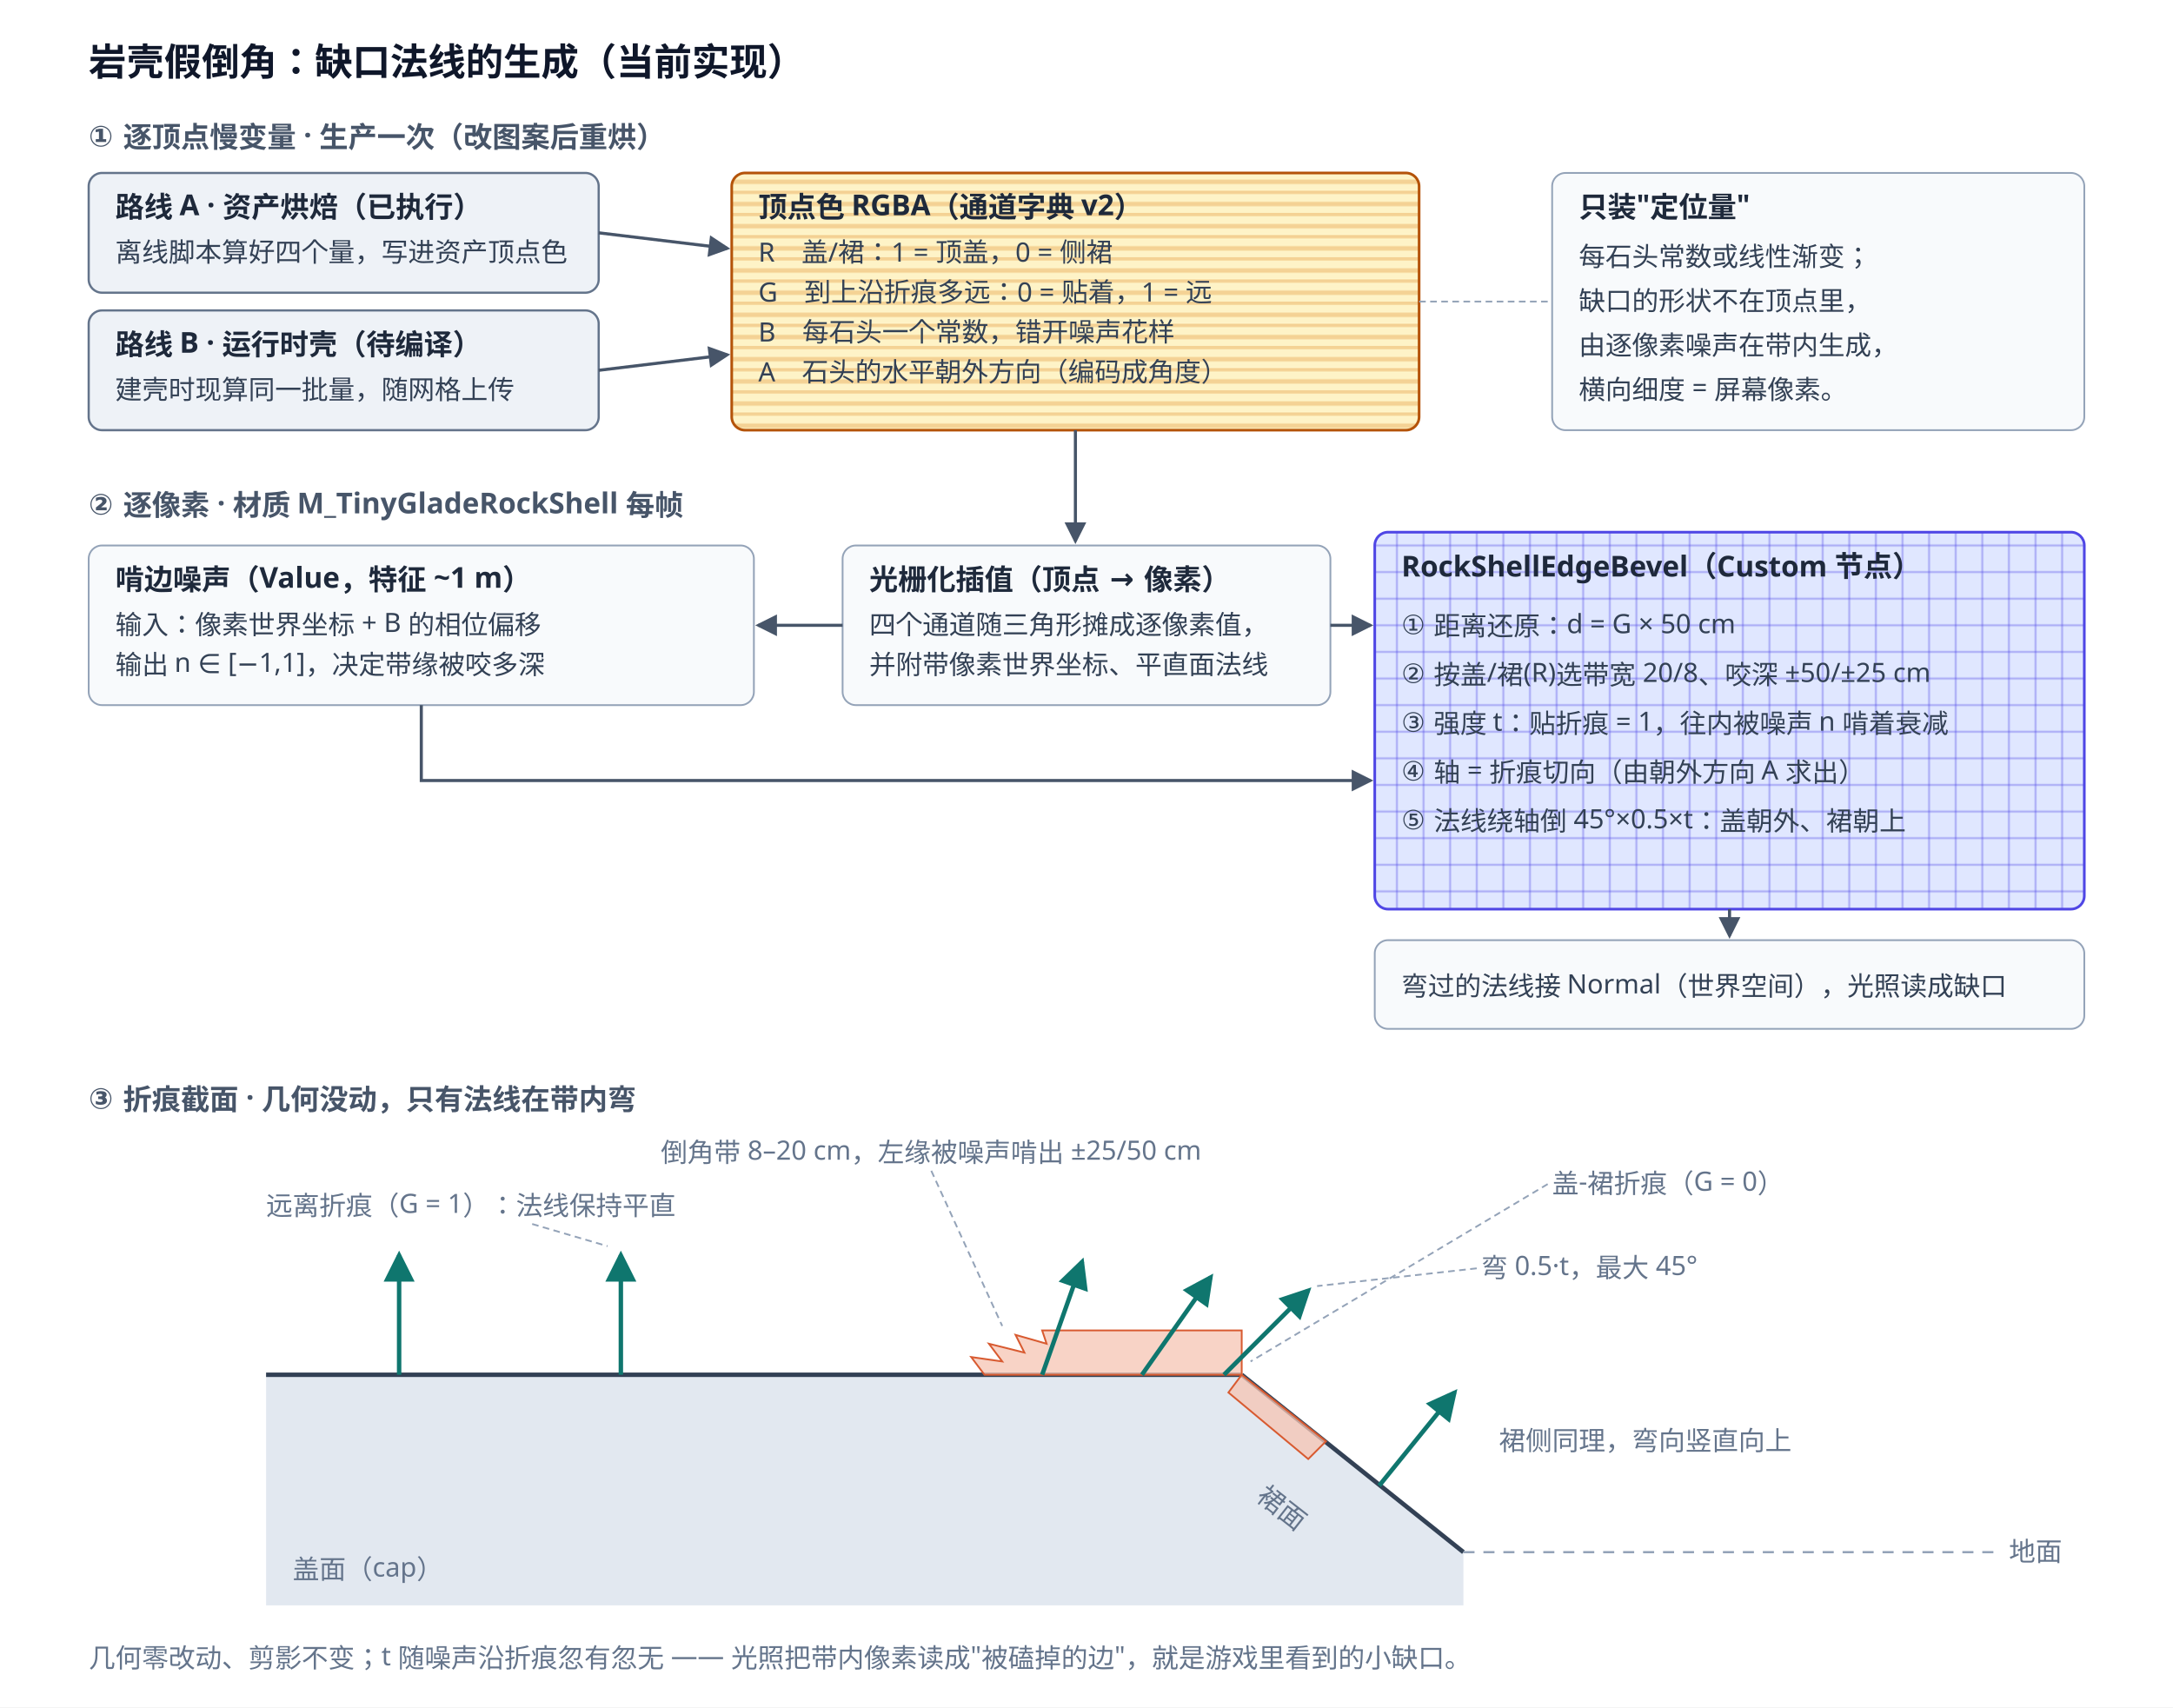
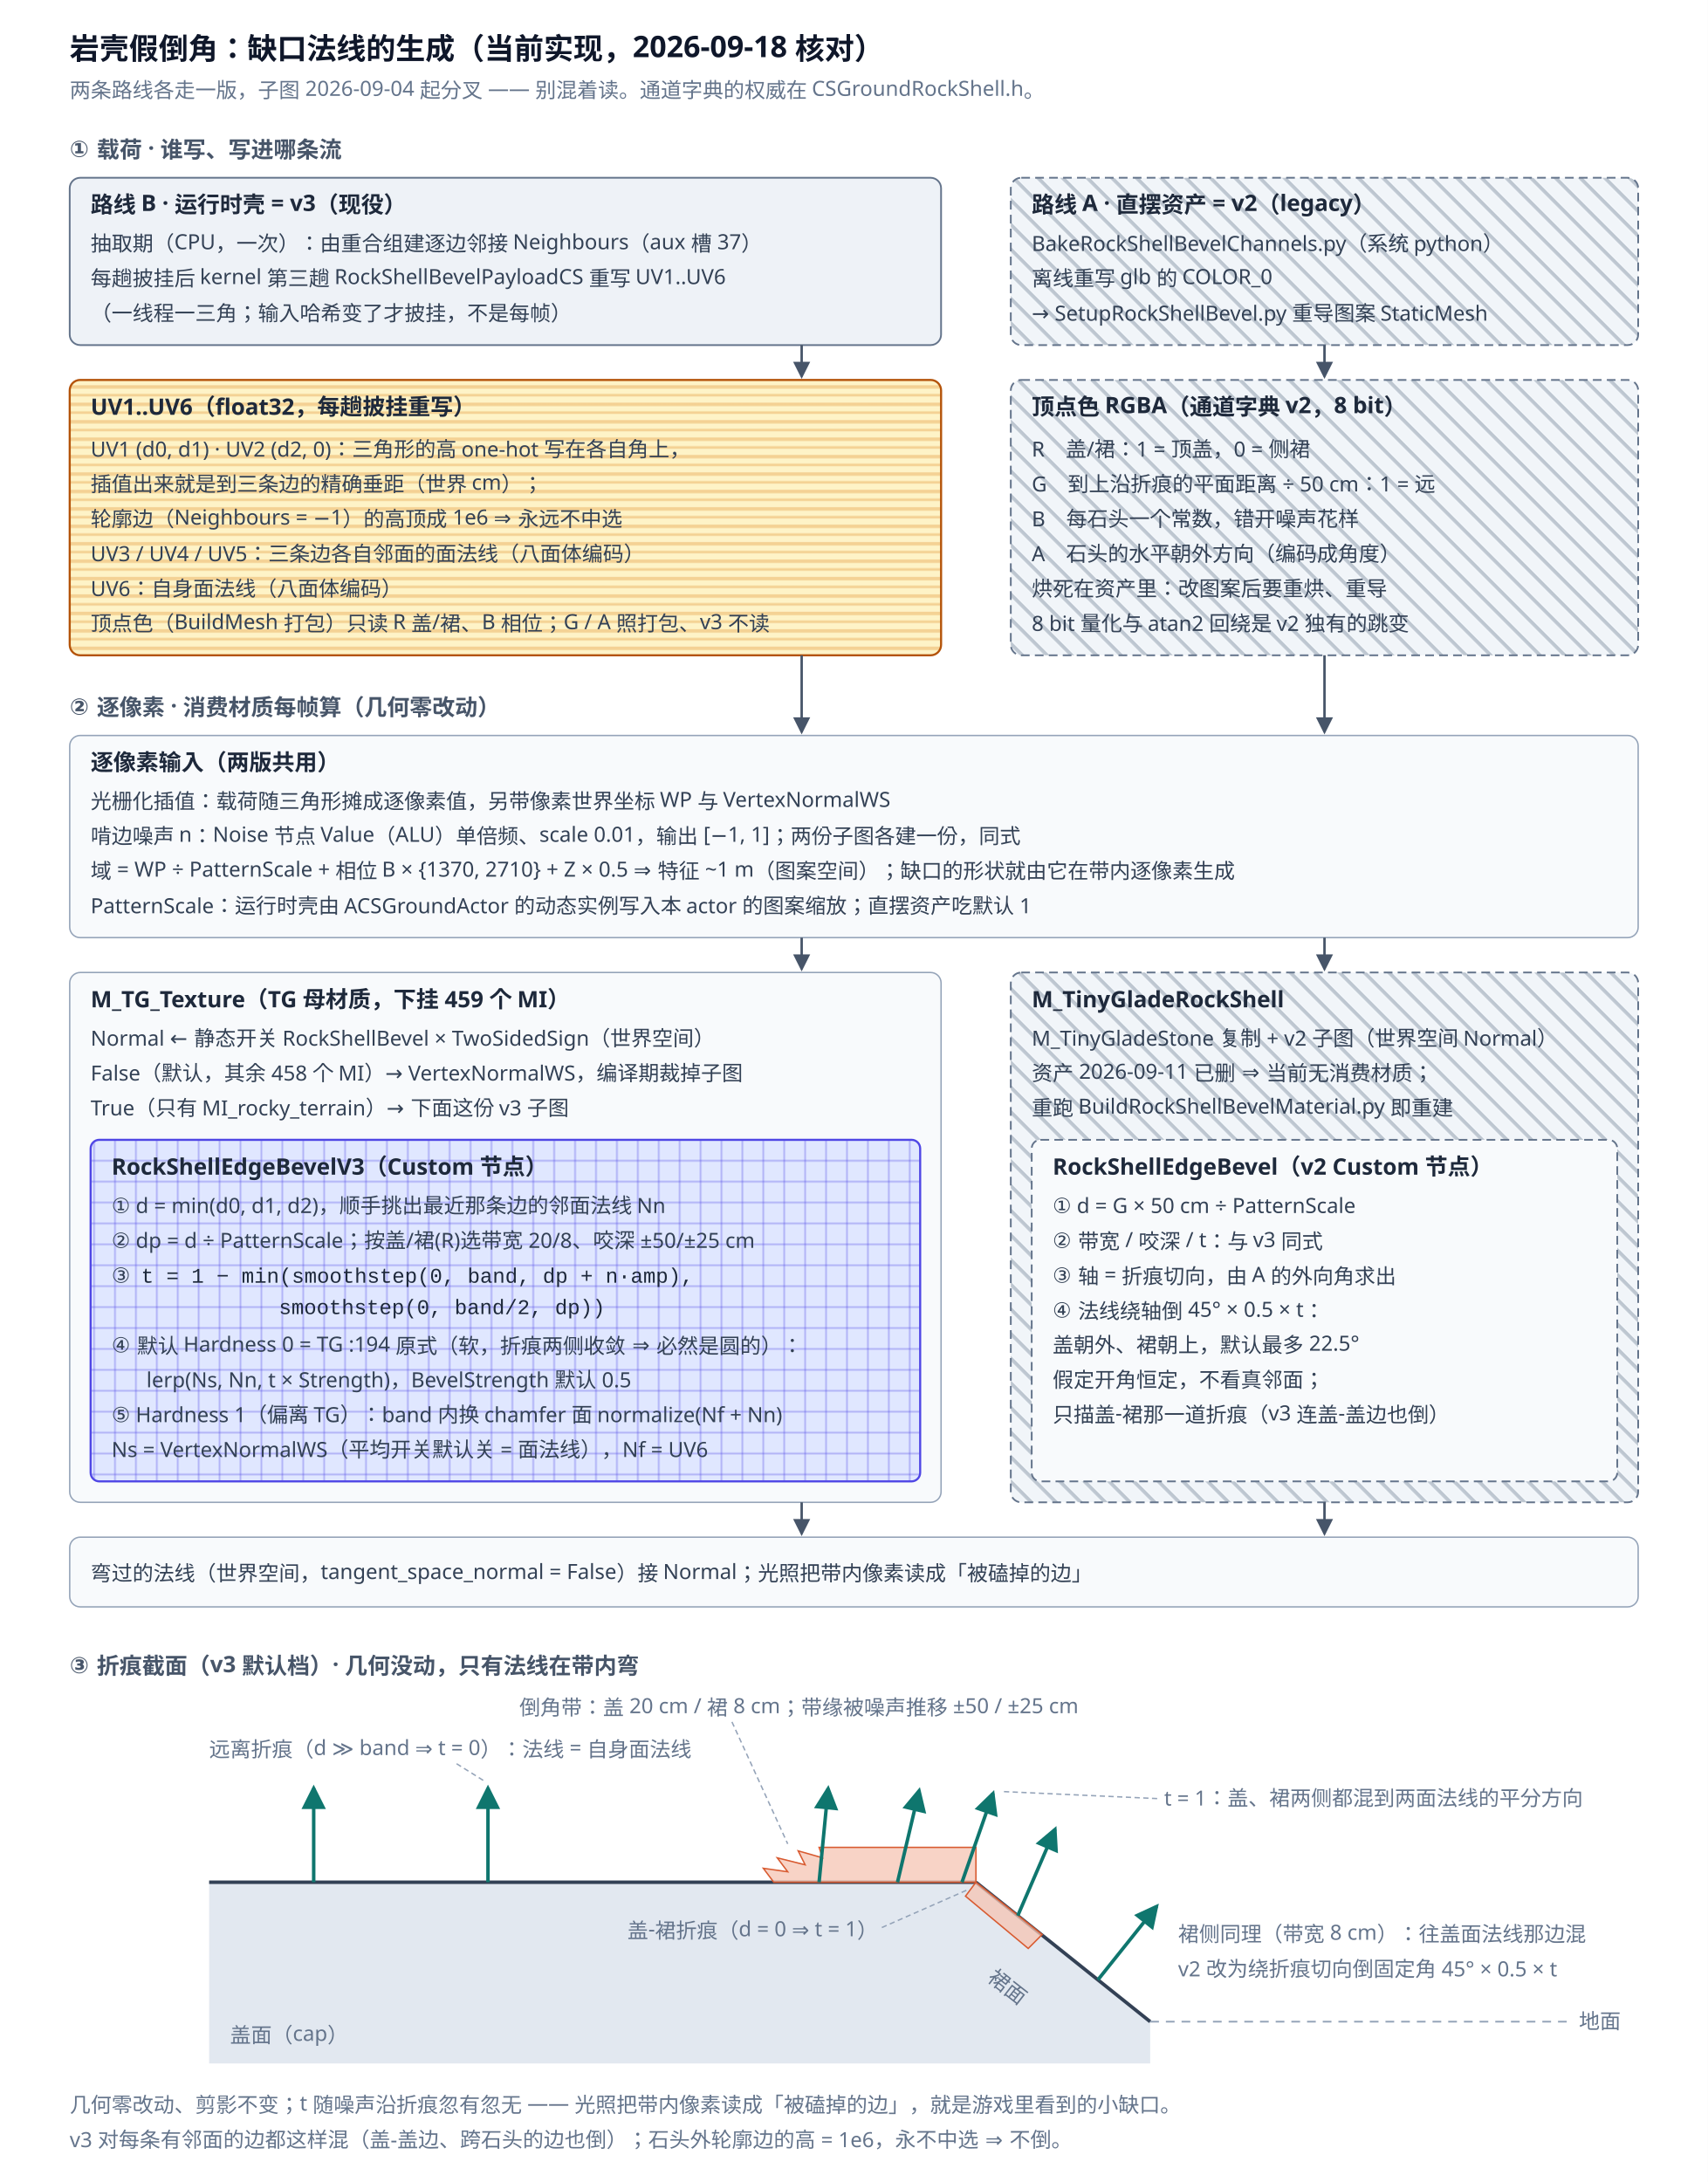
- <svg xmlns="http://www.w3.org/2000/svg" width="980" height="770" viewBox="0 0 980 770" font-family="'Segoe UI', 'Microsoft YaHei', system-ui, sans-serif">
+ <svg xmlns="http://www.w3.org/2000/svg" width="980" height="1252" viewBox="0 0 980 1252" font-family="'Segoe UI', 'Microsoft YaHei', system-ui, sans-serif">
  <defs>
    <marker id="arw" markerWidth="7" markerHeight="7" refX="6" refY="3.5" orient="auto">
      <path d="M0 0L7 3.5L0 7Z" fill="#475569" />
    </marker>
    <marker id="arwN" markerWidth="7" markerHeight="7" refX="6" refY="3.5" orient="auto">
      <path d="M0 0L7 3.5L0 7Z" fill="#0f766e" />
    </marker>
    <pattern id="sv-stripe-bg" patternUnits="userSpaceOnUse" width="10" height="10">
      <rect width="10" height="10" fill="#fef3c7" />
      <rect y="1" width="10" height="2" fill="#d97706" opacity="0.264" />
      <rect y="6" width="10" height="1.5" fill="#d97706" opacity="0.264" />
    </pattern>
    <pattern id="pickable-domain-cross-bg" patternUnits="userSpaceOnUse" width="12" height="12">
      <rect width="12" height="12" fill="#e0e7ff" />
      <path d="M0 6H12" stroke="#4f46e5" stroke-width="1" opacity="0.317" />
      <path d="M6 0V12" stroke="#4f46e5" stroke-width="1" opacity="0.317" />
    </pattern>
+     <pattern id="legacy-hatch" patternUnits="userSpaceOnUse" width="10" height="10" patternTransform="rotate(45)">
+       <rect width="10" height="10" fill="#f1f5f9" />
+       <rect x="0" y="0" width="10" height="2" fill="#64748b" opacity="0.362" />
+     </pattern>
    <style>
      .lane { font-size: 13px; font-weight: 600; fill: #475569; }
      .bt   { font-size: 13px; font-weight: 600; fill: #1e293b; }
      .tx   { font-size: 12px; fill: #334155; }
      .mono { font-size: 12px; fill: #1e293b; font-family: Consolas, 'Courier New', monospace; }
      .cap  { font-size: 12px; fill: #64748b; }
      .producer { fill: #eef2f7; stroke: #64748b; stroke-width: 1; }
      .quiet    { fill: #f8fafc; stroke: #94a3b8; stroke-width: 0.8; }
      .payload  { fill: url(#sv-stripe-bg); stroke: #b45309; stroke-width: 1.2; }
      .core     { fill: url(#pickable-domain-cross-bg); stroke: #4f46e5; stroke-width: 1.2; }
+       .legacy      { fill: url(#legacy-hatch); stroke: #64748b; stroke-width: 1; stroke-dasharray: 5 3; }
+       .legacy-node { fill: #f8fafc; stroke: #64748b; stroke-width: 1; stroke-dasharray: 5 3; }
      .flow   { stroke: #475569; stroke-width: 1.4; fill: none; marker-end: url(#arw); }
      .leader { stroke: #94a3b8; stroke-width: 0.8; stroke-dasharray: 3 2; fill: none; }
      .nrm    { stroke: #0f766e; stroke-width: 2; fill: none; marker-end: url(#arwN); }
    </style>
  </defs>
-   <rect width="980" height="770" fill="#ffffff" />
-   <text x="40" y="34" font-size="17" font-weight="700" fill="#0f172a">岩壳假倒角：缺口法线的生成（当前实现）</text>
-   <text x="40" y="66" class="lane">① 逐顶点慢变量 · 生产一次（改图案后重烘）</text>
-   <rect x="40" y="78" width="230" height="54" rx="6" class="producer" />
-   <text x="52" y="98" class="bt">路线 A · 资产烘焙（已执行）</text>
-   <text x="52" y="118" class="tx">离线脚本算好四个量，写进资产顶点色</text>
-   <rect x="40" y="140" width="230" height="54" rx="6" class="producer" />
-   <text x="52" y="160" class="bt">路线 B · 运行时壳（待编译）</text>
-   <text x="52" y="180" class="tx">建壳时现算同一批量，随网格上传</text>
-   <line x1="270" y1="105" x2="328" y2="112" class="flow" />
-   <line x1="270" y1="167" x2="328" y2="160" class="flow" />
-   <rect x="330" y="78" width="310" height="116" rx="6" class="payload" />
-   <text x="342" y="98" class="bt">顶点色 RGBA（通道字典 v2）</text>
-   <text x="342" y="118" class="tx">R　盖/裙：1 = 顶盖，0 = 侧裙</text>
-   <text x="342" y="136" class="tx">G　到上沿折痕多远：0 = 贴着，1 = 远</text>
-   <text x="342" y="154" class="tx">B　每石头一个常数，错开噪声花样</text>
-   <text x="342" y="172" class="tx">A　石头的水平朝外方向（编码成角度）</text>
-   <path d="M640 136H698" class="leader" />
-   <rect x="700" y="78" width="240" height="116" rx="6" class="quiet" />
-   <text x="712" y="98" class="bt">只装"定位量"</text>
-   <text x="712" y="120" class="tx">每石头常数或线性渐变；</text>
-   <text x="712" y="140" class="tx">缺口的形状不在顶点里，</text>
-   <text x="712" y="160" class="tx">由逐像素噪声在带内生成，</text>
-   <text x="712" y="180" class="tx">横向细度 = 屏幕像素。</text>
-   <text x="40" y="232" class="lane">② 逐像素 · 材质 M_TinyGladeRockShell 每帧</text>
-   <path d="M485 194V244" class="flow" />
-   <rect x="380" y="246" width="220" height="72" rx="6" class="quiet" />
-   <text x="392" y="266" class="bt">光栅化插值（顶点 → 像素）</text>
-   <text x="392" y="286" class="tx">四个通道随三角形摊成逐像素值，</text>
-   <text x="392" y="304" class="tx">并附带像素世界坐标、平直面法线</text>
-   <rect x="40" y="246" width="300" height="72" rx="6" class="quiet" />
-   <text x="52" y="266" class="bt">啃边噪声（Value，特征 ~1 m）</text>
-   <text x="52" y="286" class="tx">输入：像素世界坐标 + B 的相位偏移</text>
-   <text x="52" y="304" class="tx">输出 n ∈ [−1,1]，决定带缘被咬多深</text>
-   <line x1="380" y1="282" x2="342" y2="282" class="flow" />
-   <line x1="600" y1="282" x2="618" y2="282" class="flow" />
-   <path d="M190 318V352H618" class="flow" />
-   <rect x="620" y="240" width="320" height="170" rx="6" class="core" />
-   <text x="632" y="260" class="bt">RockShellEdgeBevel（Custom 节点）</text>
-   <text x="632" y="286" class="tx">① 距离还原：d = G × 50 cm</text>
-   <text x="632" y="308" class="tx">② 按盖/裙(R)选带宽 20/8、咬深 ±50/±25 cm</text>
-   <text x="632" y="330" class="tx">③ 强度 t：贴折痕 = 1，往内被噪声 n 啃着衰减</text>
-   <text x="632" y="352" class="tx">④ 轴 = 折痕切向（由朝外方向 A 求出）</text>
-   <text x="632" y="374" class="tx">⑤ 法线绕轴倒 45°×0.5×t：盖朝外、裙朝上</text>
-   <path d="M780 410V422" class="flow" />
-   <rect x="620" y="424" width="320" height="40" rx="6" class="quiet" />
-   <text x="632" y="449" class="tx">弯过的法线接 Normal（世界空间），光照读成缺口</text>
-   <text x="40" y="500" class="lane">③ 折痕截面 · 几何没动，只有法线在带内弯</text>
-   <polygon points="120,620 560,620 660,700 660,724 120,724" fill="#e2e8f0" stroke="none" />
-   <line x1="120" y1="620" x2="560" y2="620" stroke="#334155" stroke-width="2" />
-   <line x1="560" y1="620" x2="660" y2="700" stroke="#334155" stroke-width="2" />
-   <line x1="660" y1="700" x2="900" y2="700" stroke="#94a3b8" stroke-width="1" stroke-dasharray="5 4" />
-   <text x="906" y="704" class="cap">地面</text>
-   <text x="132" y="712" class="cap">盖面（cap）</text>
-   <text x="566" y="676" class="cap" transform="rotate(38 566 676)">裙面</text>
-   <polygon points="444,620 438,612 452,614 446,606 462,610 458,602 472,606 470,600 560,600 560,620" fill="#f5c4b3" fill-opacity="0.75" stroke="#d85a30" stroke-width="0.8" />
-   <polygon points="560,620 598,650 590,658 554,628" fill="#f5c4b3" fill-opacity="0.75" stroke="#d85a30" stroke-width="0.8" />
-   <line x1="180" y1="620" x2="180" y2="566" class="nrm" />
-   <line x1="280" y1="620" x2="280" y2="566" class="nrm" />
-   <line x1="470" y1="620" x2="488" y2="569" class="nrm" />
-   <line x1="515" y1="620" x2="546" y2="576" class="nrm" />
-   <line x1="552" y1="620" x2="590" y2="582" class="nrm" />
-   <line x1="622" y1="670" x2="656" y2="628" class="nrm" />
-   <text x="120" y="548" class="cap">远离折痕（G = 1）：法线保持平直</text>
-   <path d="M240 552 274 562" class="leader" />
-   <text x="298" y="524" class="cap">倒角带 8–20 cm，左缘被噪声啃出 ±25/50 cm</text>
-   <path d="M420 528 452 598" class="leader" />
-   <text x="700" y="538" class="cap">盖-裙折痕（G = 0）</text>
-   <path d="M698 534 564 614" class="leader" />
-   <text x="668" y="576" class="cap">弯 0.5·t，最大 45°</text>
-   <path d="M666 572 594 580" class="leader" />
-   <text x="676" y="654" class="cap">裙侧同理，弯向竖直向上</text>
-   <text x="40" y="752" class="cap">几何零改动、剪影不变；t 随噪声沿折痕忽有忽无 —— 光照把带内像素读成"被磕掉的边"，就是游戏里看到的小缺口。</text>
+   <rect width="980" height="1252" fill="#ffffff" />
+   <text x="40" y="34" font-size="17" font-weight="700" fill="#0f172a">岩壳假倒角：缺口法线的生成（当前实现，2026-09-18 核对）</text>
+   <text x="40" y="56" class="cap">两条路线各走一版，子图 2026-09-04 起分叉 —— 别混着读。通道字典的权威在 CSGroundRockShell.h。</text>
+   <text x="40" y="90" class="lane">① 载荷 · 谁写、写进哪条流</text>
+   <rect x="40" y="102" width="500" height="96" rx="6" class="producer" />
+   <text x="52" y="122" class="bt">路线 B · 运行时壳 = v3（现役）</text>
+   <text x="52" y="144" class="tx">抽取期（CPU，一次）：由重合组建逐边邻接 Neighbours（aux 槽 37）</text>
+   <text x="52" y="164" class="tx">每趟披挂后 kernel 第三趟 RockShellBevelPayloadCS 重写 UV1..UV6</text>
+   <text x="52" y="184" class="tx">（一线程一三角；输入哈希变了才披挂，不是每帧）</text>
+   <rect x="580" y="102" width="360" height="96" rx="6" class="legacy" />
+   <text x="592" y="122" class="bt">路线 A · 直摆资产 = v2（legacy）</text>
+   <text x="592" y="144" class="tx">BakeRockShellBevelChannels.py（系统 python）</text>
+   <text x="592" y="164" class="tx">离线重写 glb 的 COLOR_0</text>
+   <text x="592" y="184" class="tx">→ SetupRockShellBevel.py 重导图案 StaticMesh</text>
+   <path d="M460 198V216" class="flow" />
+   <path d="M760 198V216" class="flow" />
+   <rect x="40" y="218" width="500" height="158" rx="6" class="payload" />
+   <text x="52" y="238" class="bt">UV1..UV6（float32，每趟披挂重写）</text>
+   <text x="52" y="262" class="tx">UV1 (d0, d1) · UV2 (d2, 0)：三角形的高 one-hot 写在各自角上，</text>
+   <text x="52" y="282" class="tx">　插值出来就是到三条边的精确垂距（世界 cm）；</text>
+   <text x="52" y="302" class="tx">　轮廓边（Neighbours = −1）的高顶成 1e6 ⇒ 永远不中选</text>
+   <text x="52" y="322" class="tx">UV3 / UV4 / UV5：三条边各自邻面的面法线（八面体编码）</text>
+   <text x="52" y="342" class="tx">UV6：自身面法线（八面体编码）</text>
+   <text x="52" y="362" class="tx">顶点色（BuildMesh 打包）只读 R 盖/裙、B 相位；G / A 照打包、v3 不读</text>
+   <rect x="580" y="218" width="360" height="158" rx="6" class="legacy" />
+   <text x="592" y="238" class="bt">顶点色 RGBA（通道字典 v2，8 bit）</text>
+   <text x="592" y="262" class="tx">R　盖/裙：1 = 顶盖，0 = 侧裙</text>
+   <text x="592" y="282" class="tx">G　到上沿折痕的平面距离 ÷ 50 cm：1 = 远</text>
+   <text x="592" y="302" class="tx">B　每石头一个常数，错开噪声花样</text>
+   <text x="592" y="322" class="tx">A　石头的水平朝外方向（编码成角度）</text>
+   <text x="592" y="342" class="tx">烘死在资产里：改图案后要重烘、重导</text>
+   <text x="592" y="362" class="tx">8 bit 量化与 atan2 回绕是 v2 独有的跳变</text>
+   <text x="40" y="410" class="lane">② 逐像素 · 消费材质每帧算（几何零改动）</text>
+   <path d="M460 376V420" class="flow" />
+   <path d="M760 376V420" class="flow" />
+   <rect x="40" y="422" width="900" height="116" rx="6" class="quiet" />
+   <text x="52" y="442" class="bt">逐像素输入（两版共用）</text>
+   <text x="52" y="464" class="tx">光栅化插值：载荷随三角形摊成逐像素值，另带像素世界坐标 WP 与 VertexNormalWS</text>
+   <text x="52" y="484" class="tx">啃边噪声 n：Noise 节点 Value（ALU）单倍频、scale 0.01，输出 [−1, 1]；两份子图各建一份，同式</text>
+   <text x="52" y="504" class="tx">　域 = WP ÷ PatternScale + 相位 B × {1370, 2710} + Z × 0.5 ⇒ 特征 ~1 m（图案空间）；缺口的形状就由它在带内逐像素生成</text>
+   <text x="52" y="524" class="tx">PatternScale：运行时壳由 ACSGroundActor 的动态实例写入本 actor 的图案缩放；直摆资产吃默认 1</text>
+   <path d="M460 538V556" class="flow" />
+   <path d="M760 538V556" class="flow" />
+   <rect x="40" y="558" width="500" height="304" rx="6" class="quiet" />
+   <text x="52" y="578" class="bt">M_TG_Texture（TG 母材质，下挂 459 个 MI）</text>
+   <text x="52" y="600" class="tx">Normal ← 静态开关 RockShellBevel × TwoSidedSign（世界空间）</text>
+   <text x="52" y="620" class="tx">False（默认，其余 458 个 MI）→ VertexNormalWS，编译期裁掉子图</text>
+   <text x="52" y="640" class="tx">True（只有 MI_rocky_terrain）→ 下面这份 v3 子图</text>
+   <rect x="52" y="654" width="476" height="196" rx="5" class="core" />
+   <text x="64" y="674" class="bt">RockShellEdgeBevelV3（Custom 节点）</text>
+   <text x="64" y="696" class="tx">① d = min(d0, d1, d2)，顺手挑出最近那条边的邻面法线 Nn</text>
+   <text x="64" y="716" class="tx">② dp = d ÷ PatternScale；按盖/裙(R)选带宽 20/8、咬深 ±50/±25 cm</text>
+   <text x="64" y="736" class="tx">③</text>
+   <text x="81" y="736" class="mono">t = 1 − min(smoothstep(0, band, dp + n·amp),</text>
+   <text x="160" y="754" class="mono">smoothstep(0, band/2, dp))</text>
+   <text x="64" y="776" class="tx">④ 默认 Hardness 0 = TG :194 原式（软，折痕两侧收敛 ⇒ 必然是圆的）：</text>
+   <text x="84" y="796" class="tx">lerp(Ns, Nn, t × Strength)，BevelStrength 默认 0.5</text>
+   <text x="64" y="816" class="tx">⑤ Hardness 1（偏离 TG）：band 内换 chamfer 面 normalize(Nf + Nn)</text>
+   <text x="64" y="836" class="tx">Ns = VertexNormalWS（平均开关默认关 = 面法线），Nf = UV6</text>
+   <rect x="580" y="558" width="360" height="304" rx="6" class="legacy" />
+   <text x="592" y="578" class="bt">M_TinyGladeRockShell</text>
+   <text x="592" y="600" class="tx">M_TinyGladeStone 复制 + v2 子图（世界空间 Normal）</text>
+   <text x="592" y="620" class="tx">资产 2026-09-11 已删 ⇒ 当前无消费材质；</text>
+   <text x="592" y="640" class="tx">重跑 BuildRockShellBevelMaterial.py 即重建</text>
+   <rect x="592" y="654" width="336" height="196" rx="5" class="legacy-node" />
+   <text x="604" y="674" class="bt">RockShellEdgeBevel（v2 Custom 节点）</text>
+   <text x="604" y="696" class="tx">① d = G × 50 cm ÷ PatternScale</text>
+   <text x="604" y="716" class="tx">② 带宽 / 咬深 / t：与 v3 同式</text>
+   <text x="604" y="736" class="tx">③ 轴 = 折痕切向，由 A 的外向角求出</text>
+   <text x="604" y="756" class="tx">④ 法线绕轴倒 45° × 0.5 × t：</text>
+   <text x="604" y="776" class="tx">　 盖朝外、裙朝上，默认最多 22.5°</text>
+   <text x="604" y="796" class="tx">假定开角恒定，不看真邻面；</text>
+   <text x="604" y="816" class="tx">只描盖-裙那一道折痕（v3 连盖-盖边也倒）</text>
+   <path d="M460 862V880" class="flow" />
+   <path d="M760 862V880" class="flow" />
+   <rect x="40" y="882" width="900" height="40" rx="6" class="quiet" />
+   <text x="52" y="907" class="tx">弯过的法线（世界空间，tangent_space_normal = False）接 Normal；光照把带内像素读成「被磕掉的边」</text>
+   <text x="40" y="960" class="lane">③ 折痕截面（v3 默认档）· 几何没动，只有法线在带内弯</text>
+   <polygon points="120,1080 560,1080 660,1160 660,1184 120,1184" fill="#e2e8f0" stroke="none" />
+   <line x1="120" y1="1080" x2="560" y2="1080" stroke="#334155" stroke-width="2" />
+   <line x1="560" y1="1080" x2="660" y2="1160" stroke="#334155" stroke-width="2" />
+   <line x1="660" y1="1160" x2="900" y2="1160" stroke="#94a3b8" stroke-width="1" stroke-dasharray="5 4" />
+   <text x="906" y="1164" class="cap">地面</text>
+   <text x="132" y="1172" class="cap">盖面（cap）</text>
+   <text x="566" y="1136" class="cap" transform="rotate(38 566 1136)">裙面</text>
+   <polygon points="444,1080 438,1072 452,1074 446,1066 462,1070 458,1062 472,1066 470,1060 560,1060 560,1080" fill="#f5c4b3" fill-opacity="0.75" stroke="#d85a30" stroke-width="0.8" />
+   <polygon points="560,1080 598,1110 590,1118 554,1088" fill="#f5c4b3" fill-opacity="0.75" stroke="#d85a30" stroke-width="0.8" />
+   <line x1="180" y1="1080" x2="180" y2="1026" class="nrm" />
+   <line x1="280" y1="1080" x2="280" y2="1026" class="nrm" />
+   <line x1="470" y1="1080" x2="475.2" y2="1026.2" class="nrm" />
+   <line x1="515" y1="1080" x2="527.4" y2="1027.4" class="nrm" />
+   <line x1="552" y1="1080" x2="569.8" y2="1029" class="nrm" />
+   <line x1="584" y1="1099.2" x2="605.4" y2="1049.6" class="nrm" />
+   <line x1="630" y1="1136" x2="663.7" y2="1093.8" class="nrm" />
+   <text x="120" y="1008" class="cap">远离折痕（d ≫ band ⇒ t = 0）：法线 = 自身面法线</text>
+   <path d="M262 1012 278 1022" class="leader" />
+   <text x="298" y="984" class="cap">倒角带：盖 20 cm / 裙 8 cm；带缘被噪声推移 ±50 / ±25 cm</text>
+   <path d="M420 988 452 1058" class="leader" />
+   <text x="360" y="1112" class="cap">盖-裙折痕（d = 0 ⇒ t = 1）</text>
+   <path d="M506 1106 556 1084" class="leader" />
+   <text x="668" y="1036" class="cap">t = 1：盖、裙两侧都混到两面法线的平分方向</text>
+   <path d="M664 1032 576 1028" class="leader" />
+   <text x="676" y="1114" class="cap">裙侧同理（带宽 8 cm）：往盖面法线那边混</text>
+   <text x="676" y="1134" class="cap">v2 改为绕折痕切向倒固定角 45° × 0.5 × t</text>
+   <text x="40" y="1212" class="cap">几何零改动、剪影不变；t 随噪声沿折痕忽有忽无 —— 光照把带内像素读成「被磕掉的边」，就是游戏里看到的小缺口。</text>
+   <text x="40" y="1232" class="cap">v3 对每条有邻面的边都这样混（盖-盖边、跨石头的边也倒）；石头外轮廓边的高 = 1e6，永不中选 ⇒ 不倒。</text>
</svg>
